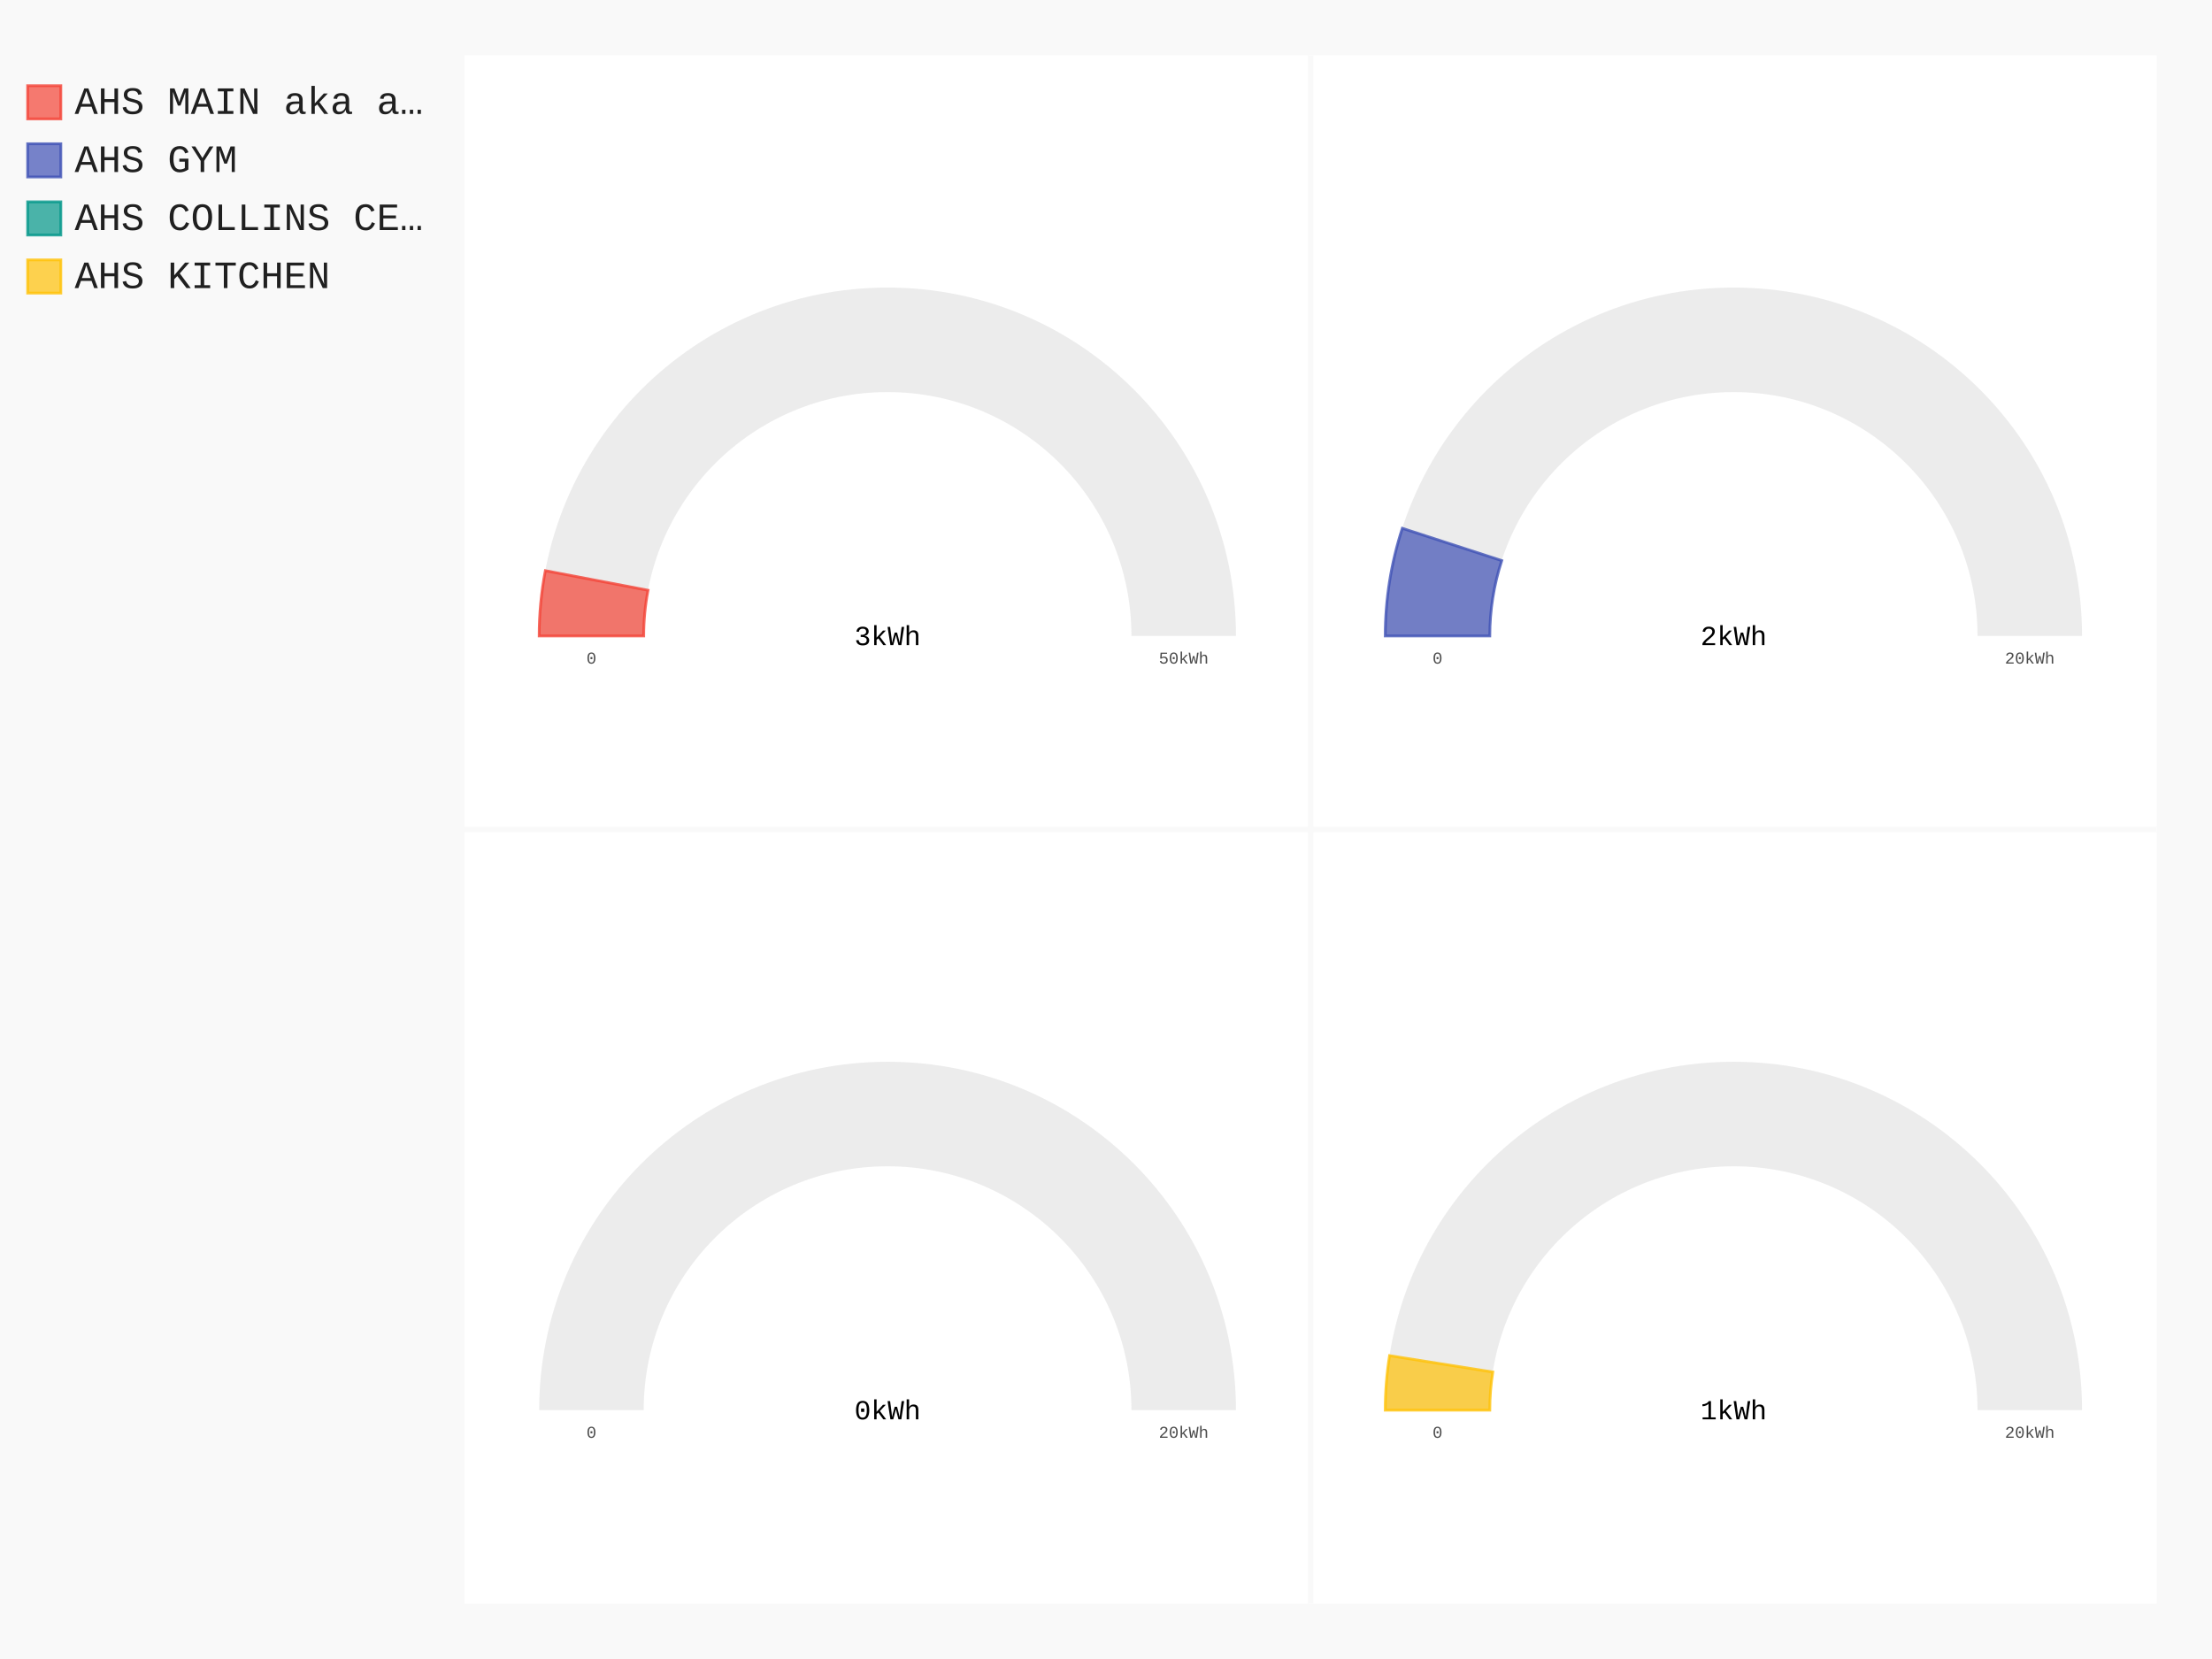
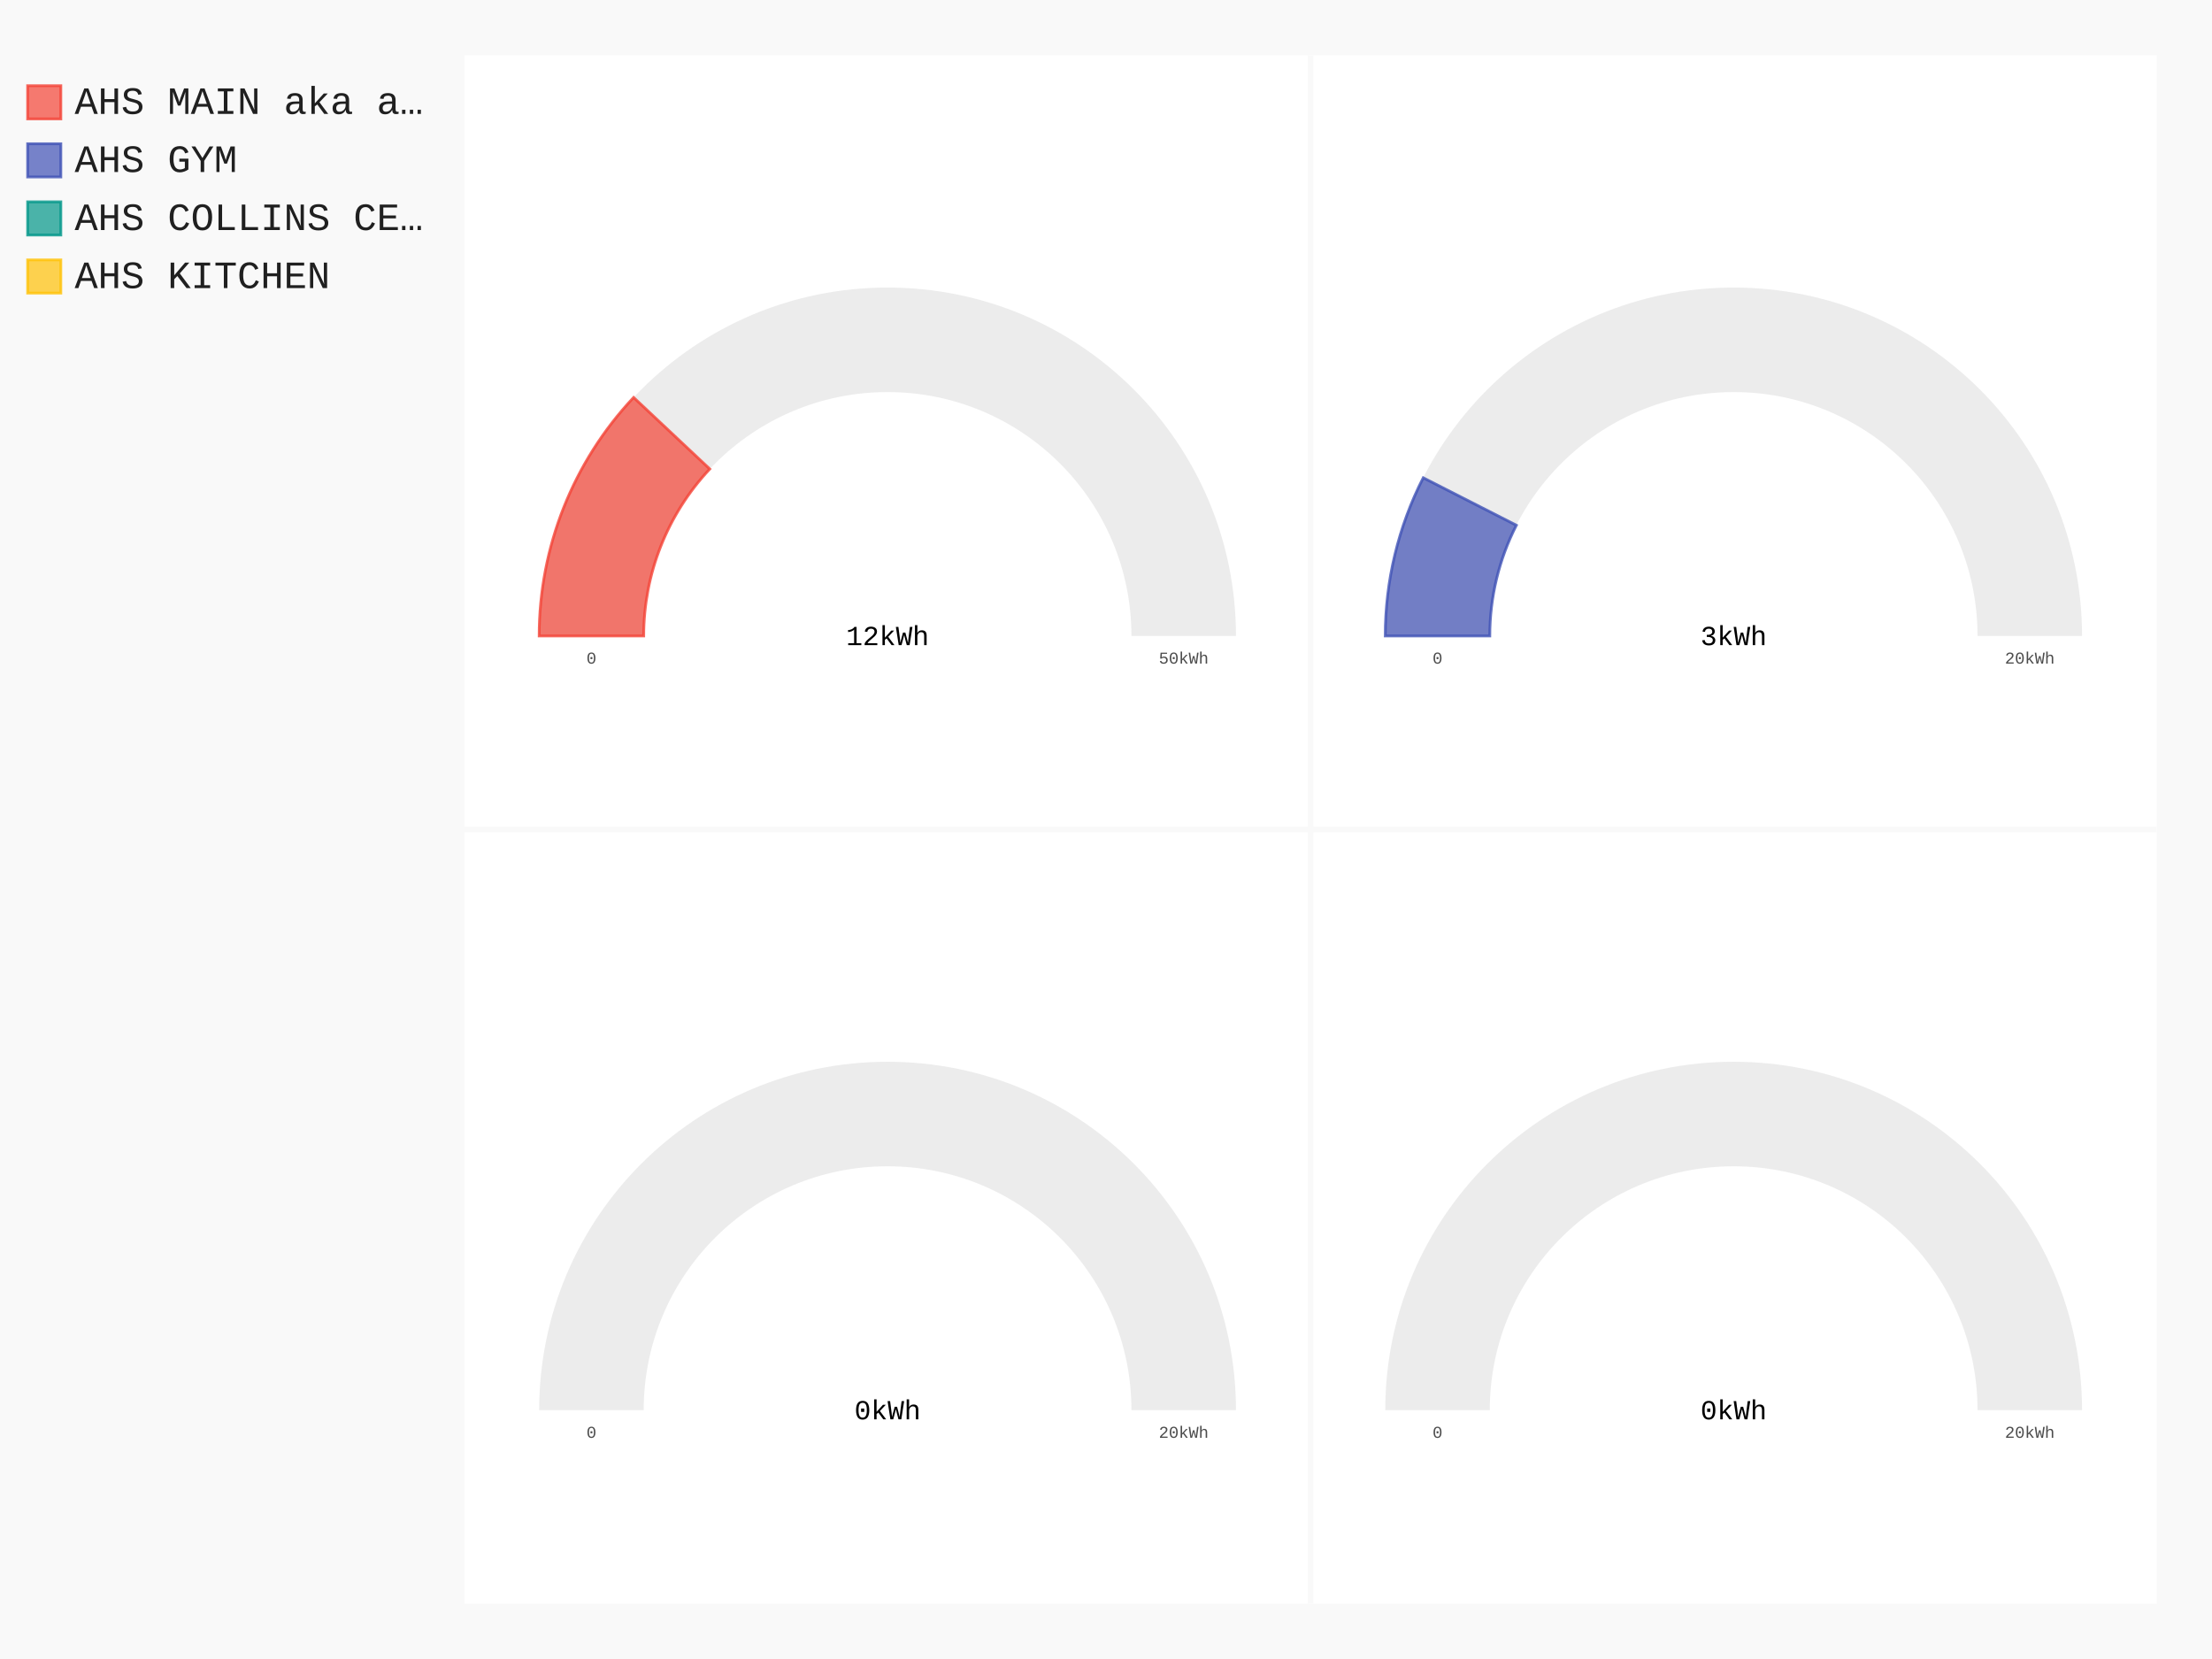
- <svg xmlns="http://www.w3.org/2000/svg" class="pygal-chart" id="chart-aec82631-a206-4c9b-922d-ab847d92b9b2" viewBox="0 0 800 600">
+ <svg xmlns="http://www.w3.org/2000/svg" class="pygal-chart" id="chart-0d151bbb-eeb5-4ecc-b5de-757fd32664c9" viewBox="0 0 800 600">
  <defs>
-     <style type="text/css">#chart-aec82631-a206-4c9b-922d-ab847d92b9b2{-webkit-user-select:none;-webkit-font-smoothing:antialiased;font-family:Consolas,"Liberation Mono",Menlo,Courier,monospace}#chart-aec82631-a206-4c9b-922d-ab847d92b9b2 .title{font-family:Consolas,"Liberation Mono",Menlo,Courier,monospace;font-size:16px}#chart-aec82631-a206-4c9b-922d-ab847d92b9b2 .legends .legend text{font-family:Consolas,"Liberation Mono",Menlo,Courier,monospace;font-size:14px}#chart-aec82631-a206-4c9b-922d-ab847d92b9b2 .axis text{font-family:Consolas,"Liberation Mono",Menlo,Courier,monospace;font-size:10px}#chart-aec82631-a206-4c9b-922d-ab847d92b9b2 .axis text.major{font-family:Consolas,"Liberation Mono",Menlo,Courier,monospace;font-size:10px}#chart-aec82631-a206-4c9b-922d-ab847d92b9b2 .text-overlay text.value{font-family:Consolas,"Liberation Mono",Menlo,Courier,monospace;font-size:10px}#chart-aec82631-a206-4c9b-922d-ab847d92b9b2 .text-overlay text.label{font-family:Consolas,"Liberation Mono",Menlo,Courier,monospace;font-size:10px}#chart-aec82631-a206-4c9b-922d-ab847d92b9b2 .tooltip{font-family:Consolas,"Liberation Mono",Menlo,Courier,monospace;font-size:14px}#chart-aec82631-a206-4c9b-922d-ab847d92b9b2 text.no_data{font-family:Consolas,"Liberation Mono",Menlo,Courier,monospace;font-size:64px}
- #chart-aec82631-a206-4c9b-922d-ab847d92b9b2{background-color:rgba(249,249,249,1)}#chart-aec82631-a206-4c9b-922d-ab847d92b9b2 path,#chart-aec82631-a206-4c9b-922d-ab847d92b9b2 line,#chart-aec82631-a206-4c9b-922d-ab847d92b9b2 rect,#chart-aec82631-a206-4c9b-922d-ab847d92b9b2 circle{-webkit-transition:150ms;-moz-transition:150ms;transition:150ms}#chart-aec82631-a206-4c9b-922d-ab847d92b9b2 .graph &gt; .background{fill:rgba(249,249,249,1)}#chart-aec82631-a206-4c9b-922d-ab847d92b9b2 .plot &gt; .background{fill:rgba(255,255,255,1)}#chart-aec82631-a206-4c9b-922d-ab847d92b9b2 .graph{fill:rgba(0,0,0,.87)}#chart-aec82631-a206-4c9b-922d-ab847d92b9b2 text.no_data{fill:rgba(0,0,0,1)}#chart-aec82631-a206-4c9b-922d-ab847d92b9b2 .title{fill:rgba(0,0,0,1)}#chart-aec82631-a206-4c9b-922d-ab847d92b9b2 .legends .legend text{fill:rgba(0,0,0,.87)}#chart-aec82631-a206-4c9b-922d-ab847d92b9b2 .legends .legend:hover text{fill:rgba(0,0,0,1)}#chart-aec82631-a206-4c9b-922d-ab847d92b9b2 .axis .line{stroke:rgba(0,0,0,1)}#chart-aec82631-a206-4c9b-922d-ab847d92b9b2 .axis .guide.line{stroke:rgba(0,0,0,.54)}#chart-aec82631-a206-4c9b-922d-ab847d92b9b2 .axis .major.line{stroke:rgba(0,0,0,.87)}#chart-aec82631-a206-4c9b-922d-ab847d92b9b2 .axis text.major{fill:rgba(0,0,0,1)}#chart-aec82631-a206-4c9b-922d-ab847d92b9b2 .axis.y .guides:hover .guide.line,#chart-aec82631-a206-4c9b-922d-ab847d92b9b2 .line-graph .axis.x .guides:hover .guide.line,#chart-aec82631-a206-4c9b-922d-ab847d92b9b2 .stackedline-graph .axis.x .guides:hover .guide.line,#chart-aec82631-a206-4c9b-922d-ab847d92b9b2 .xy-graph .axis.x .guides:hover .guide.line{stroke:rgba(0,0,0,1)}#chart-aec82631-a206-4c9b-922d-ab847d92b9b2 .axis .guides:hover text{fill:rgba(0,0,0,1)}#chart-aec82631-a206-4c9b-922d-ab847d92b9b2 .reactive{fill-opacity:.7;stroke-opacity:.8}#chart-aec82631-a206-4c9b-922d-ab847d92b9b2 .ci{stroke:rgba(0,0,0,.87)}#chart-aec82631-a206-4c9b-922d-ab847d92b9b2 .reactive.active,#chart-aec82631-a206-4c9b-922d-ab847d92b9b2 .active .reactive{fill-opacity:.8;stroke-opacity:.9;stroke-width:4}#chart-aec82631-a206-4c9b-922d-ab847d92b9b2 .ci .reactive.active{stroke-width:1.5}#chart-aec82631-a206-4c9b-922d-ab847d92b9b2 .series text{fill:rgba(0,0,0,1)}#chart-aec82631-a206-4c9b-922d-ab847d92b9b2 .tooltip rect{fill:rgba(255,255,255,1);stroke:rgba(0,0,0,1);-webkit-transition:opacity 150ms;-moz-transition:opacity 150ms;transition:opacity 150ms}#chart-aec82631-a206-4c9b-922d-ab847d92b9b2 .tooltip .label{fill:rgba(0,0,0,.87)}#chart-aec82631-a206-4c9b-922d-ab847d92b9b2 .tooltip .label{fill:rgba(0,0,0,.87)}#chart-aec82631-a206-4c9b-922d-ab847d92b9b2 .tooltip .legend{font-size:.8em;fill:rgba(0,0,0,.54)}#chart-aec82631-a206-4c9b-922d-ab847d92b9b2 .tooltip .x_label{font-size:.6em;fill:rgba(0,0,0,1)}#chart-aec82631-a206-4c9b-922d-ab847d92b9b2 .tooltip .xlink{font-size:.5em;text-decoration:underline}#chart-aec82631-a206-4c9b-922d-ab847d92b9b2 .tooltip .value{font-size:1.5em}#chart-aec82631-a206-4c9b-922d-ab847d92b9b2 .bound{font-size:.5em}#chart-aec82631-a206-4c9b-922d-ab847d92b9b2 .max-value{font-size:.75em;fill:rgba(0,0,0,.54)}#chart-aec82631-a206-4c9b-922d-ab847d92b9b2 .map-element{fill:rgba(255,255,255,1);stroke:rgba(0,0,0,.54) !important}#chart-aec82631-a206-4c9b-922d-ab847d92b9b2 .map-element .reactive{fill-opacity:inherit;stroke-opacity:inherit}#chart-aec82631-a206-4c9b-922d-ab847d92b9b2 .color-0,#chart-aec82631-a206-4c9b-922d-ab847d92b9b2 .color-0 a:visited{stroke:#F44336;fill:#F44336}#chart-aec82631-a206-4c9b-922d-ab847d92b9b2 .color-1,#chart-aec82631-a206-4c9b-922d-ab847d92b9b2 .color-1 a:visited{stroke:#3F51B5;fill:#3F51B5}#chart-aec82631-a206-4c9b-922d-ab847d92b9b2 .color-2,#chart-aec82631-a206-4c9b-922d-ab847d92b9b2 .color-2 a:visited{stroke:#009688;fill:#009688}#chart-aec82631-a206-4c9b-922d-ab847d92b9b2 .color-3,#chart-aec82631-a206-4c9b-922d-ab847d92b9b2 .color-3 a:visited{stroke:#FFC107;fill:#FFC107}#chart-aec82631-a206-4c9b-922d-ab847d92b9b2 .text-overlay .color-0 text{fill:black}#chart-aec82631-a206-4c9b-922d-ab847d92b9b2 .text-overlay .color-1 text{fill:black}#chart-aec82631-a206-4c9b-922d-ab847d92b9b2 .text-overlay .color-2 text{fill:black}#chart-aec82631-a206-4c9b-922d-ab847d92b9b2 .text-overlay .color-3 text{fill:black}
- #chart-aec82631-a206-4c9b-922d-ab847d92b9b2 text.no_data{text-anchor:middle}#chart-aec82631-a206-4c9b-922d-ab847d92b9b2 .guide.line{fill:none}#chart-aec82631-a206-4c9b-922d-ab847d92b9b2 .centered{text-anchor:middle}#chart-aec82631-a206-4c9b-922d-ab847d92b9b2 .title{text-anchor:middle}#chart-aec82631-a206-4c9b-922d-ab847d92b9b2 .legends .legend text{fill-opacity:1}#chart-aec82631-a206-4c9b-922d-ab847d92b9b2 .axis.x text{text-anchor:middle}#chart-aec82631-a206-4c9b-922d-ab847d92b9b2 .axis.x:not(.web) text[transform]{text-anchor:start}#chart-aec82631-a206-4c9b-922d-ab847d92b9b2 .axis.x:not(.web) text[transform].backwards{text-anchor:end}#chart-aec82631-a206-4c9b-922d-ab847d92b9b2 .axis.y text{text-anchor:end}#chart-aec82631-a206-4c9b-922d-ab847d92b9b2 .axis.y text[transform].backwards{text-anchor:start}#chart-aec82631-a206-4c9b-922d-ab847d92b9b2 .axis.y2 text{text-anchor:start}#chart-aec82631-a206-4c9b-922d-ab847d92b9b2 .axis.y2 text[transform].backwards{text-anchor:end}#chart-aec82631-a206-4c9b-922d-ab847d92b9b2 .axis .guide.line{stroke-dasharray:4,4}#chart-aec82631-a206-4c9b-922d-ab847d92b9b2 .axis .major.guide.line{stroke-dasharray:6,6}#chart-aec82631-a206-4c9b-922d-ab847d92b9b2 .horizontal .axis.y .guide.line,#chart-aec82631-a206-4c9b-922d-ab847d92b9b2 .horizontal .axis.y2 .guide.line,#chart-aec82631-a206-4c9b-922d-ab847d92b9b2 .vertical .axis.x .guide.line{opacity:0}#chart-aec82631-a206-4c9b-922d-ab847d92b9b2 .horizontal .axis.always_show .guide.line,#chart-aec82631-a206-4c9b-922d-ab847d92b9b2 .vertical .axis.always_show .guide.line{opacity:1 !important}#chart-aec82631-a206-4c9b-922d-ab847d92b9b2 .axis.y .guides:hover .guide.line,#chart-aec82631-a206-4c9b-922d-ab847d92b9b2 .axis.y2 .guides:hover .guide.line,#chart-aec82631-a206-4c9b-922d-ab847d92b9b2 .axis.x .guides:hover .guide.line{opacity:1}#chart-aec82631-a206-4c9b-922d-ab847d92b9b2 .axis .guides:hover text{opacity:1}#chart-aec82631-a206-4c9b-922d-ab847d92b9b2 .nofill{fill:none}#chart-aec82631-a206-4c9b-922d-ab847d92b9b2 .subtle-fill{fill-opacity:.2}#chart-aec82631-a206-4c9b-922d-ab847d92b9b2 .dot{stroke-width:1px;fill-opacity:1}#chart-aec82631-a206-4c9b-922d-ab847d92b9b2 .dot.active{stroke-width:5px}#chart-aec82631-a206-4c9b-922d-ab847d92b9b2 .dot.negative{fill:transparent}#chart-aec82631-a206-4c9b-922d-ab847d92b9b2 text,#chart-aec82631-a206-4c9b-922d-ab847d92b9b2 tspan{stroke:none !important}#chart-aec82631-a206-4c9b-922d-ab847d92b9b2 .series text.active{opacity:1}#chart-aec82631-a206-4c9b-922d-ab847d92b9b2 .tooltip rect{fill-opacity:.95;stroke-width:.5}#chart-aec82631-a206-4c9b-922d-ab847d92b9b2 .tooltip text{fill-opacity:1}#chart-aec82631-a206-4c9b-922d-ab847d92b9b2 .showable{visibility:hidden}#chart-aec82631-a206-4c9b-922d-ab847d92b9b2 .showable.shown{visibility:visible}#chart-aec82631-a206-4c9b-922d-ab847d92b9b2 .gauge-background{fill:rgba(229,229,229,1);stroke:none}#chart-aec82631-a206-4c9b-922d-ab847d92b9b2 .bg-lines{stroke:rgba(249,249,249,1);stroke-width:2px}</style>
+     <style type="text/css">#chart-0d151bbb-eeb5-4ecc-b5de-757fd32664c9{-webkit-user-select:none;-webkit-font-smoothing:antialiased;font-family:Consolas,"Liberation Mono",Menlo,Courier,monospace}#chart-0d151bbb-eeb5-4ecc-b5de-757fd32664c9 .title{font-family:Consolas,"Liberation Mono",Menlo,Courier,monospace;font-size:16px}#chart-0d151bbb-eeb5-4ecc-b5de-757fd32664c9 .legends .legend text{font-family:Consolas,"Liberation Mono",Menlo,Courier,monospace;font-size:14px}#chart-0d151bbb-eeb5-4ecc-b5de-757fd32664c9 .axis text{font-family:Consolas,"Liberation Mono",Menlo,Courier,monospace;font-size:10px}#chart-0d151bbb-eeb5-4ecc-b5de-757fd32664c9 .axis text.major{font-family:Consolas,"Liberation Mono",Menlo,Courier,monospace;font-size:10px}#chart-0d151bbb-eeb5-4ecc-b5de-757fd32664c9 .text-overlay text.value{font-family:Consolas,"Liberation Mono",Menlo,Courier,monospace;font-size:10px}#chart-0d151bbb-eeb5-4ecc-b5de-757fd32664c9 .text-overlay text.label{font-family:Consolas,"Liberation Mono",Menlo,Courier,monospace;font-size:10px}#chart-0d151bbb-eeb5-4ecc-b5de-757fd32664c9 .tooltip{font-family:Consolas,"Liberation Mono",Menlo,Courier,monospace;font-size:14px}#chart-0d151bbb-eeb5-4ecc-b5de-757fd32664c9 text.no_data{font-family:Consolas,"Liberation Mono",Menlo,Courier,monospace;font-size:64px}
+ #chart-0d151bbb-eeb5-4ecc-b5de-757fd32664c9{background-color:rgba(249,249,249,1)}#chart-0d151bbb-eeb5-4ecc-b5de-757fd32664c9 path,#chart-0d151bbb-eeb5-4ecc-b5de-757fd32664c9 line,#chart-0d151bbb-eeb5-4ecc-b5de-757fd32664c9 rect,#chart-0d151bbb-eeb5-4ecc-b5de-757fd32664c9 circle{-webkit-transition:150ms;-moz-transition:150ms;transition:150ms}#chart-0d151bbb-eeb5-4ecc-b5de-757fd32664c9 .graph &gt; .background{fill:rgba(249,249,249,1)}#chart-0d151bbb-eeb5-4ecc-b5de-757fd32664c9 .plot &gt; .background{fill:rgba(255,255,255,1)}#chart-0d151bbb-eeb5-4ecc-b5de-757fd32664c9 .graph{fill:rgba(0,0,0,.87)}#chart-0d151bbb-eeb5-4ecc-b5de-757fd32664c9 text.no_data{fill:rgba(0,0,0,1)}#chart-0d151bbb-eeb5-4ecc-b5de-757fd32664c9 .title{fill:rgba(0,0,0,1)}#chart-0d151bbb-eeb5-4ecc-b5de-757fd32664c9 .legends .legend text{fill:rgba(0,0,0,.87)}#chart-0d151bbb-eeb5-4ecc-b5de-757fd32664c9 .legends .legend:hover text{fill:rgba(0,0,0,1)}#chart-0d151bbb-eeb5-4ecc-b5de-757fd32664c9 .axis .line{stroke:rgba(0,0,0,1)}#chart-0d151bbb-eeb5-4ecc-b5de-757fd32664c9 .axis .guide.line{stroke:rgba(0,0,0,.54)}#chart-0d151bbb-eeb5-4ecc-b5de-757fd32664c9 .axis .major.line{stroke:rgba(0,0,0,.87)}#chart-0d151bbb-eeb5-4ecc-b5de-757fd32664c9 .axis text.major{fill:rgba(0,0,0,1)}#chart-0d151bbb-eeb5-4ecc-b5de-757fd32664c9 .axis.y .guides:hover .guide.line,#chart-0d151bbb-eeb5-4ecc-b5de-757fd32664c9 .line-graph .axis.x .guides:hover .guide.line,#chart-0d151bbb-eeb5-4ecc-b5de-757fd32664c9 .stackedline-graph .axis.x .guides:hover .guide.line,#chart-0d151bbb-eeb5-4ecc-b5de-757fd32664c9 .xy-graph .axis.x .guides:hover .guide.line{stroke:rgba(0,0,0,1)}#chart-0d151bbb-eeb5-4ecc-b5de-757fd32664c9 .axis .guides:hover text{fill:rgba(0,0,0,1)}#chart-0d151bbb-eeb5-4ecc-b5de-757fd32664c9 .reactive{fill-opacity:.7;stroke-opacity:.8}#chart-0d151bbb-eeb5-4ecc-b5de-757fd32664c9 .ci{stroke:rgba(0,0,0,.87)}#chart-0d151bbb-eeb5-4ecc-b5de-757fd32664c9 .reactive.active,#chart-0d151bbb-eeb5-4ecc-b5de-757fd32664c9 .active .reactive{fill-opacity:.8;stroke-opacity:.9;stroke-width:4}#chart-0d151bbb-eeb5-4ecc-b5de-757fd32664c9 .ci .reactive.active{stroke-width:1.5}#chart-0d151bbb-eeb5-4ecc-b5de-757fd32664c9 .series text{fill:rgba(0,0,0,1)}#chart-0d151bbb-eeb5-4ecc-b5de-757fd32664c9 .tooltip rect{fill:rgba(255,255,255,1);stroke:rgba(0,0,0,1);-webkit-transition:opacity 150ms;-moz-transition:opacity 150ms;transition:opacity 150ms}#chart-0d151bbb-eeb5-4ecc-b5de-757fd32664c9 .tooltip .label{fill:rgba(0,0,0,.87)}#chart-0d151bbb-eeb5-4ecc-b5de-757fd32664c9 .tooltip .label{fill:rgba(0,0,0,.87)}#chart-0d151bbb-eeb5-4ecc-b5de-757fd32664c9 .tooltip .legend{font-size:.8em;fill:rgba(0,0,0,.54)}#chart-0d151bbb-eeb5-4ecc-b5de-757fd32664c9 .tooltip .x_label{font-size:.6em;fill:rgba(0,0,0,1)}#chart-0d151bbb-eeb5-4ecc-b5de-757fd32664c9 .tooltip .xlink{font-size:.5em;text-decoration:underline}#chart-0d151bbb-eeb5-4ecc-b5de-757fd32664c9 .tooltip .value{font-size:1.5em}#chart-0d151bbb-eeb5-4ecc-b5de-757fd32664c9 .bound{font-size:.5em}#chart-0d151bbb-eeb5-4ecc-b5de-757fd32664c9 .max-value{font-size:.75em;fill:rgba(0,0,0,.54)}#chart-0d151bbb-eeb5-4ecc-b5de-757fd32664c9 .map-element{fill:rgba(255,255,255,1);stroke:rgba(0,0,0,.54) !important}#chart-0d151bbb-eeb5-4ecc-b5de-757fd32664c9 .map-element .reactive{fill-opacity:inherit;stroke-opacity:inherit}#chart-0d151bbb-eeb5-4ecc-b5de-757fd32664c9 .color-0,#chart-0d151bbb-eeb5-4ecc-b5de-757fd32664c9 .color-0 a:visited{stroke:#F44336;fill:#F44336}#chart-0d151bbb-eeb5-4ecc-b5de-757fd32664c9 .color-1,#chart-0d151bbb-eeb5-4ecc-b5de-757fd32664c9 .color-1 a:visited{stroke:#3F51B5;fill:#3F51B5}#chart-0d151bbb-eeb5-4ecc-b5de-757fd32664c9 .color-2,#chart-0d151bbb-eeb5-4ecc-b5de-757fd32664c9 .color-2 a:visited{stroke:#009688;fill:#009688}#chart-0d151bbb-eeb5-4ecc-b5de-757fd32664c9 .color-3,#chart-0d151bbb-eeb5-4ecc-b5de-757fd32664c9 .color-3 a:visited{stroke:#FFC107;fill:#FFC107}#chart-0d151bbb-eeb5-4ecc-b5de-757fd32664c9 .text-overlay .color-0 text{fill:black}#chart-0d151bbb-eeb5-4ecc-b5de-757fd32664c9 .text-overlay .color-1 text{fill:black}#chart-0d151bbb-eeb5-4ecc-b5de-757fd32664c9 .text-overlay .color-2 text{fill:black}#chart-0d151bbb-eeb5-4ecc-b5de-757fd32664c9 .text-overlay .color-3 text{fill:black}
+ #chart-0d151bbb-eeb5-4ecc-b5de-757fd32664c9 text.no_data{text-anchor:middle}#chart-0d151bbb-eeb5-4ecc-b5de-757fd32664c9 .guide.line{fill:none}#chart-0d151bbb-eeb5-4ecc-b5de-757fd32664c9 .centered{text-anchor:middle}#chart-0d151bbb-eeb5-4ecc-b5de-757fd32664c9 .title{text-anchor:middle}#chart-0d151bbb-eeb5-4ecc-b5de-757fd32664c9 .legends .legend text{fill-opacity:1}#chart-0d151bbb-eeb5-4ecc-b5de-757fd32664c9 .axis.x text{text-anchor:middle}#chart-0d151bbb-eeb5-4ecc-b5de-757fd32664c9 .axis.x:not(.web) text[transform]{text-anchor:start}#chart-0d151bbb-eeb5-4ecc-b5de-757fd32664c9 .axis.x:not(.web) text[transform].backwards{text-anchor:end}#chart-0d151bbb-eeb5-4ecc-b5de-757fd32664c9 .axis.y text{text-anchor:end}#chart-0d151bbb-eeb5-4ecc-b5de-757fd32664c9 .axis.y text[transform].backwards{text-anchor:start}#chart-0d151bbb-eeb5-4ecc-b5de-757fd32664c9 .axis.y2 text{text-anchor:start}#chart-0d151bbb-eeb5-4ecc-b5de-757fd32664c9 .axis.y2 text[transform].backwards{text-anchor:end}#chart-0d151bbb-eeb5-4ecc-b5de-757fd32664c9 .axis .guide.line{stroke-dasharray:4,4}#chart-0d151bbb-eeb5-4ecc-b5de-757fd32664c9 .axis .major.guide.line{stroke-dasharray:6,6}#chart-0d151bbb-eeb5-4ecc-b5de-757fd32664c9 .horizontal .axis.y .guide.line,#chart-0d151bbb-eeb5-4ecc-b5de-757fd32664c9 .horizontal .axis.y2 .guide.line,#chart-0d151bbb-eeb5-4ecc-b5de-757fd32664c9 .vertical .axis.x .guide.line{opacity:0}#chart-0d151bbb-eeb5-4ecc-b5de-757fd32664c9 .horizontal .axis.always_show .guide.line,#chart-0d151bbb-eeb5-4ecc-b5de-757fd32664c9 .vertical .axis.always_show .guide.line{opacity:1 !important}#chart-0d151bbb-eeb5-4ecc-b5de-757fd32664c9 .axis.y .guides:hover .guide.line,#chart-0d151bbb-eeb5-4ecc-b5de-757fd32664c9 .axis.y2 .guides:hover .guide.line,#chart-0d151bbb-eeb5-4ecc-b5de-757fd32664c9 .axis.x .guides:hover .guide.line{opacity:1}#chart-0d151bbb-eeb5-4ecc-b5de-757fd32664c9 .axis .guides:hover text{opacity:1}#chart-0d151bbb-eeb5-4ecc-b5de-757fd32664c9 .nofill{fill:none}#chart-0d151bbb-eeb5-4ecc-b5de-757fd32664c9 .subtle-fill{fill-opacity:.2}#chart-0d151bbb-eeb5-4ecc-b5de-757fd32664c9 .dot{stroke-width:1px;fill-opacity:1}#chart-0d151bbb-eeb5-4ecc-b5de-757fd32664c9 .dot.active{stroke-width:5px}#chart-0d151bbb-eeb5-4ecc-b5de-757fd32664c9 .dot.negative{fill:transparent}#chart-0d151bbb-eeb5-4ecc-b5de-757fd32664c9 text,#chart-0d151bbb-eeb5-4ecc-b5de-757fd32664c9 tspan{stroke:none !important}#chart-0d151bbb-eeb5-4ecc-b5de-757fd32664c9 .series text.active{opacity:1}#chart-0d151bbb-eeb5-4ecc-b5de-757fd32664c9 .tooltip rect{fill-opacity:.95;stroke-width:.5}#chart-0d151bbb-eeb5-4ecc-b5de-757fd32664c9 .tooltip text{fill-opacity:1}#chart-0d151bbb-eeb5-4ecc-b5de-757fd32664c9 .showable{visibility:hidden}#chart-0d151bbb-eeb5-4ecc-b5de-757fd32664c9 .showable.shown{visibility:visible}#chart-0d151bbb-eeb5-4ecc-b5de-757fd32664c9 .gauge-background{fill:rgba(229,229,229,1);stroke:none}#chart-0d151bbb-eeb5-4ecc-b5de-757fd32664c9 .bg-lines{stroke:rgba(249,249,249,1);stroke-width:2px}</style>
  </defs>
  <g class="graph solidgauge-graph vertical">
    <rect class="background" height="600" width="800" x="0" y="0" />
    <g class="plot" transform="translate(168, 20)">
      <rect class="background" height="560" width="612.0" x="0" y="0" />
      <path class="bg-lines" d="M306.0 0 L306.0 560" />
      <path class="bg-lines" d="M0 280.0 L612.0 280.0" />
      <g class="series serie-0 color-0">
        <path class="gauge-background reactive" d="M27 210 A126 126 0 1 1 279 210 L241.2 210 A88.2 88.2 0 1 0 64.8 210 z" />
        <text class="y-0 bound reactive" text-anchor="middle" x="45.9" y="220">0</text>
        <text class="y-1 bound reactive" text-anchor="middle" x="260.1" y="220.0">50kWh</text>
        <g class="gauge">
-           <path class="slice reactive tooltip-trigger" d="M27 210 A126 126 0 0 1 29.232 186.39 L66.362 193.473 A88.2 88.2 0 0 0 64.8 210 z" />
+           <path class="slice reactive tooltip-trigger" d="M27 210 A126 126 0 0 1 61.15 123.747 L88.705 149.623 A88.2 88.2 0 0 0 64.8 210 z" />
        </g>
      </g>
      <g class="series serie-1 color-1">
        <path class="gauge-background reactive" d="M333 210 A126 126 0 1 1 585 210 L547.2 210 A88.2 88.2 0 1 0 370.8 210 z" />
        <text class="y-0 bound reactive" text-anchor="middle" x="351.9" y="220">0</text>
        <text class="y-1 bound reactive" text-anchor="middle" x="566.1" y="220.0">20kWh</text>
        <g class="gauge">
-           <path class="slice reactive tooltip-trigger" d="M333 210 A126 126 0 0 1 339.167 171.064 L375.117 182.745 A88.2 88.2 0 0 0 370.8 210 z" />
+           <path class="slice reactive tooltip-trigger" d="M333 210 A126 126 0 0 1 346.733 152.797 L380.413 169.958 A88.2 88.2 0 0 0 370.8 210 z" />
        </g>
      </g>
      <g class="series serie-2 color-2">
        <path class="gauge-background reactive" d="M27 490 A126 126 0 1 1 279 490 L241.2 490 A88.2 88.2 0 1 0 64.8 490 z" />
        <text class="y-0 bound reactive" text-anchor="middle" x="45.9" y="500.0">0</text>
        <text class="y-1 bound reactive" text-anchor="middle" x="260.1" y="500.0">20kWh</text>
        <g class="gauge" />
      </g>
      <g class="series serie-3 color-3">
        <path class="gauge-background reactive" d="M333 490 A126 126 0 1 1 585 490 L547.2 490 A88.2 88.2 0 1 0 370.8 490 z" />
        <text class="y-0 bound reactive" text-anchor="middle" x="351.9" y="500.0">0</text>
        <text class="y-1 bound reactive" text-anchor="middle" x="566.1" y="500.0">20kWh</text>
-         <g class="gauge">
-           <path class="slice reactive tooltip-trigger" d="M333 490 A126 126 0 0 1 334.551 470.289 L371.886 476.202 A88.2 88.2 0 0 0 370.8 490 z" />
-         </g>
+         <g class="gauge" />
      </g>
    </g>
    <g class="titles" />
    <g class="plot overlay" transform="translate(168, 20)">
      <g class="series serie-0 color-0" />
      <g class="series serie-1 color-1" />
      <g class="series serie-2 color-2" />
      <g class="series serie-3 color-3" />
    </g>
    <g class="plot text-overlay" transform="translate(168, 20)">
      <g class="series serie-0 color-0">
-         <text class="value gauge-sum" text-anchor="middle" x="153.0" y="213.333">3kWh</text>
+         <text class="value gauge-sum" text-anchor="middle" x="153.0" y="213.333">12kWh</text>
      </g>
      <g class="series serie-1 color-1">
-         <text class="value gauge-sum" text-anchor="middle" x="459.0" y="213.333">2kWh</text>
+         <text class="value gauge-sum" text-anchor="middle" x="459.0" y="213.333">3kWh</text>
      </g>
      <g class="series serie-2 color-2">
        <text class="value gauge-sum" text-anchor="middle" x="153.0" y="493.333">0kWh</text>
      </g>
      <g class="series serie-3 color-3">
-         <text class="value gauge-sum" text-anchor="middle" x="459.0" y="493.333">1kWh</text>
+         <text class="value gauge-sum" text-anchor="middle" x="459.0" y="493.333">0kWh</text>
      </g>
    </g>
    <g class="plot tooltip-overlay" transform="translate(168, 20)">
      <g class="tooltip" style="opacity: 0" transform="translate(0 0)">
        <rect class="tooltip-box" height="0" rx="0" ry="0" width="0" />
        <g class="text" />
      </g>
    </g>
    <g class="legends" transform="translate(10, 30)">
      <g class="legend reactive activate-serie" id="activate-serie-0">
        <rect class="color-0 reactive" height="12" width="12" x="0.0" y="1.0" />
        <text x="17.0" y="11.2">AHS MAIN aka a…</text>
      </g>
      <g class="legend reactive activate-serie" id="activate-serie-1">
        <rect class="color-1 reactive" height="12" width="12" x="0.0" y="22.0" />
        <text x="17.0" y="32.2">AHS GYM</text>
      </g>
      <g class="legend reactive activate-serie" id="activate-serie-2">
        <rect class="color-2 reactive" height="12" width="12" x="0.0" y="43.0" />
        <text x="17.0" y="53.2">AHS COLLINS CE…</text>
      </g>
      <g class="legend reactive activate-serie" id="activate-serie-3">
        <rect class="color-3 reactive" height="12" width="12" x="0.0" y="64.0" />
        <text x="17.0" y="74.2">AHS KITCHEN</text>
      </g>
    </g>
    <g class="legends" transform="translate(790, 30)" />
  </g>
</svg>
